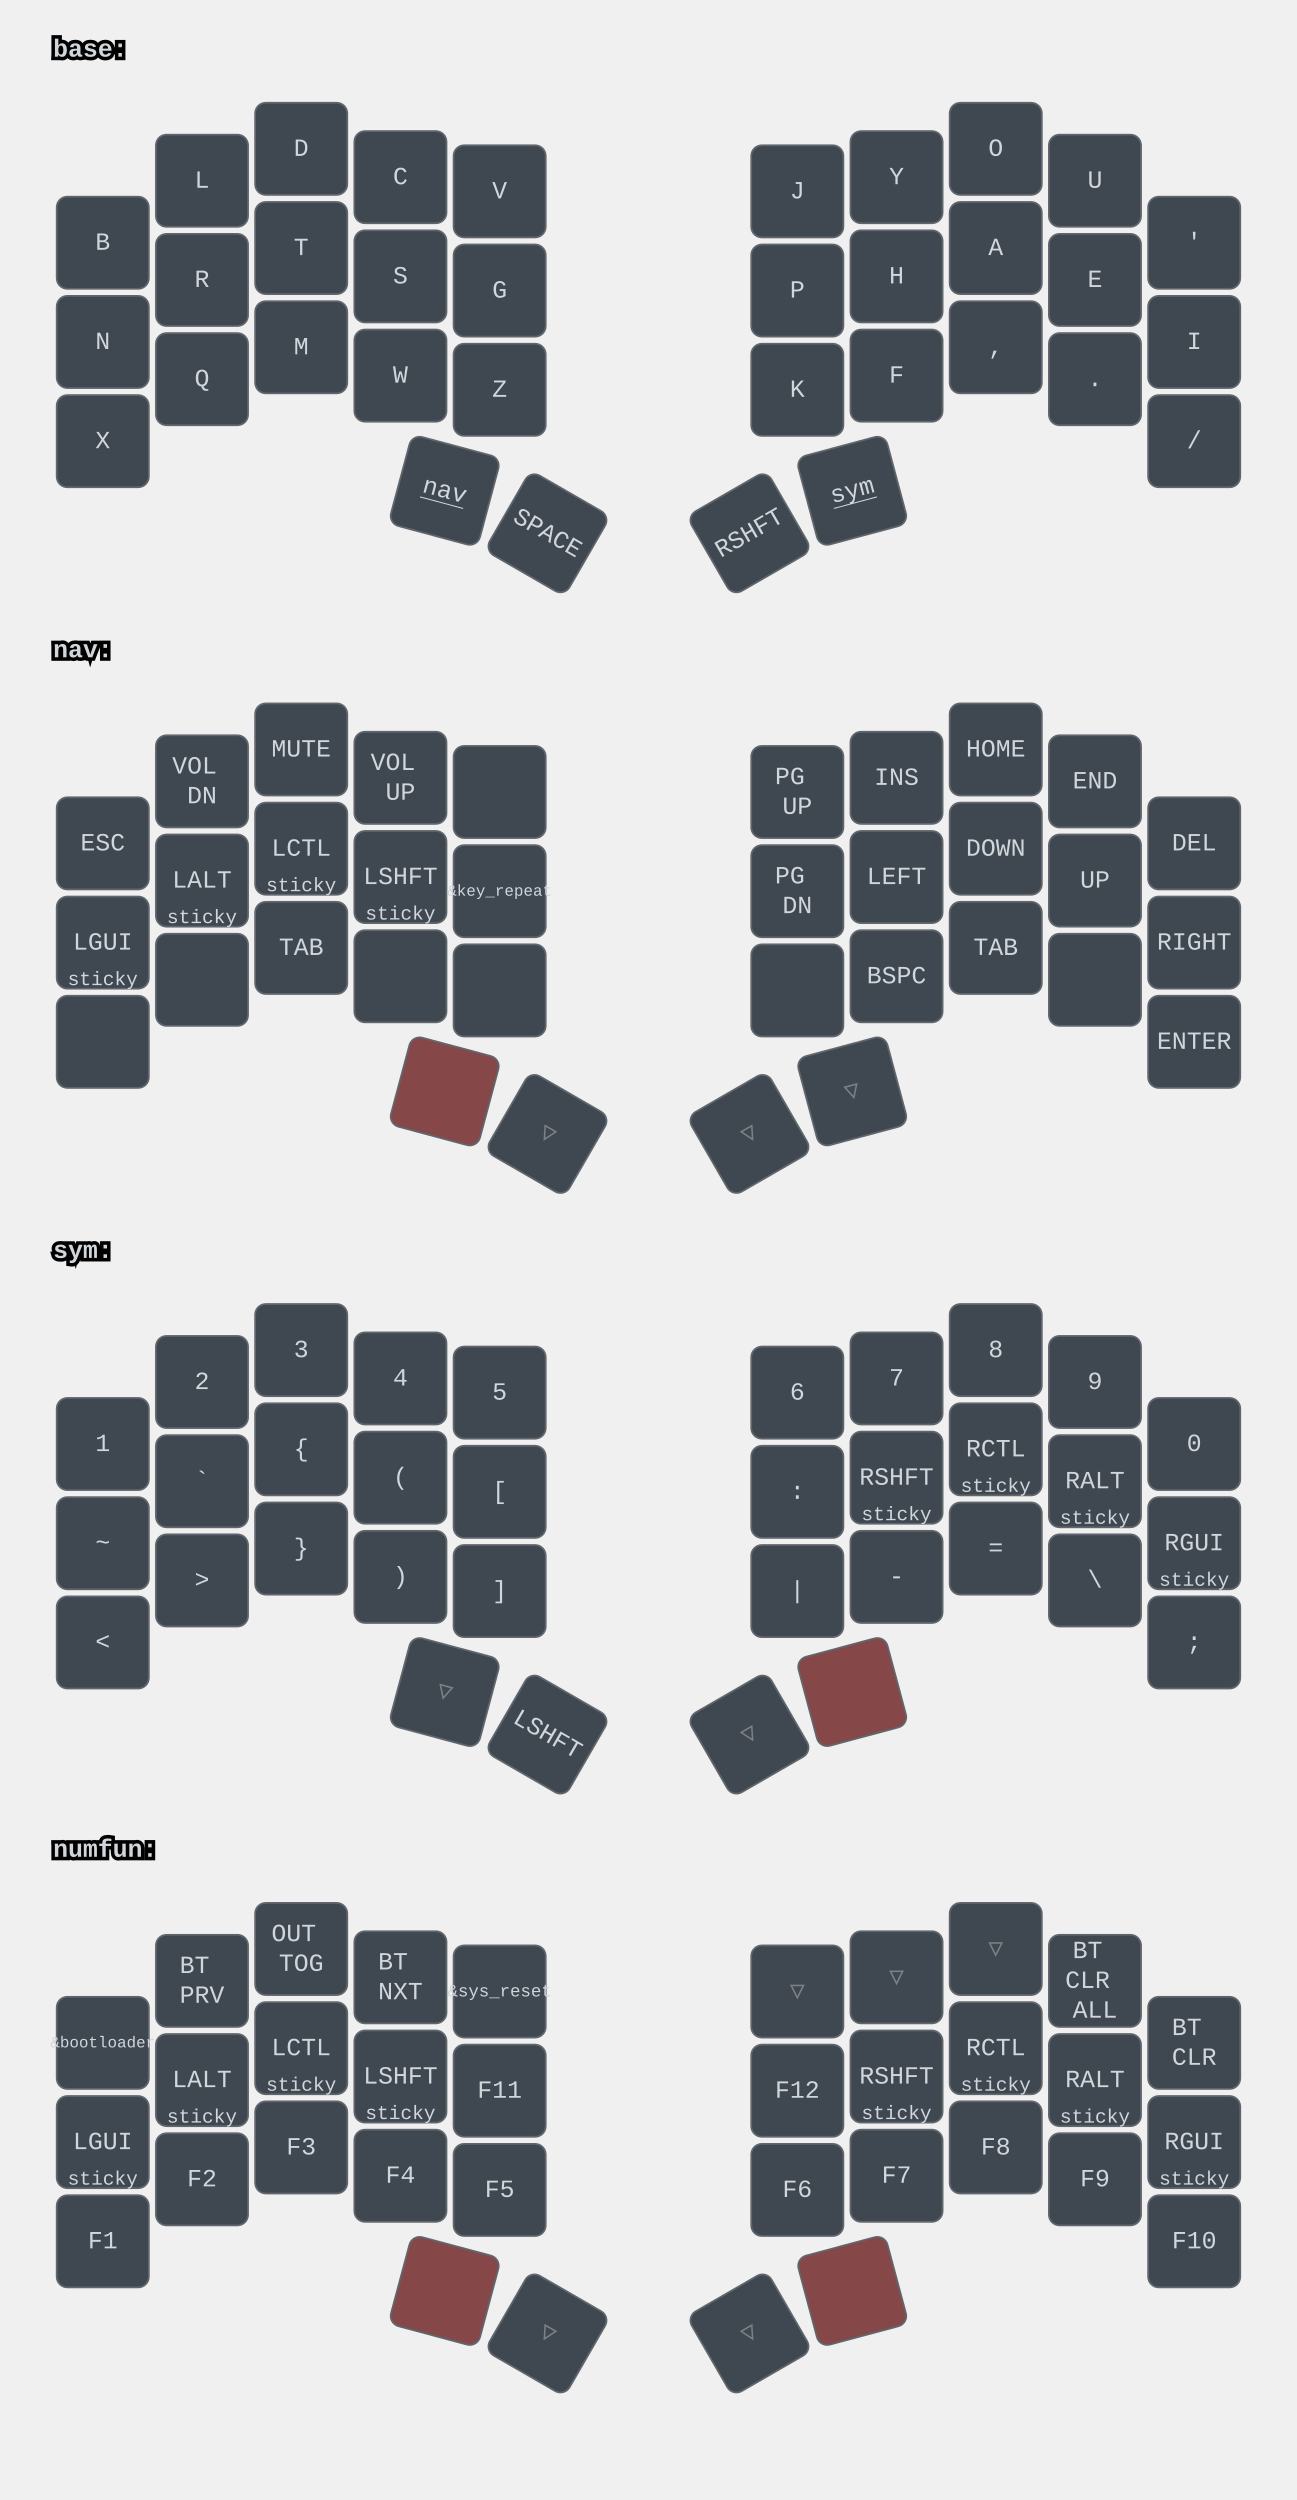
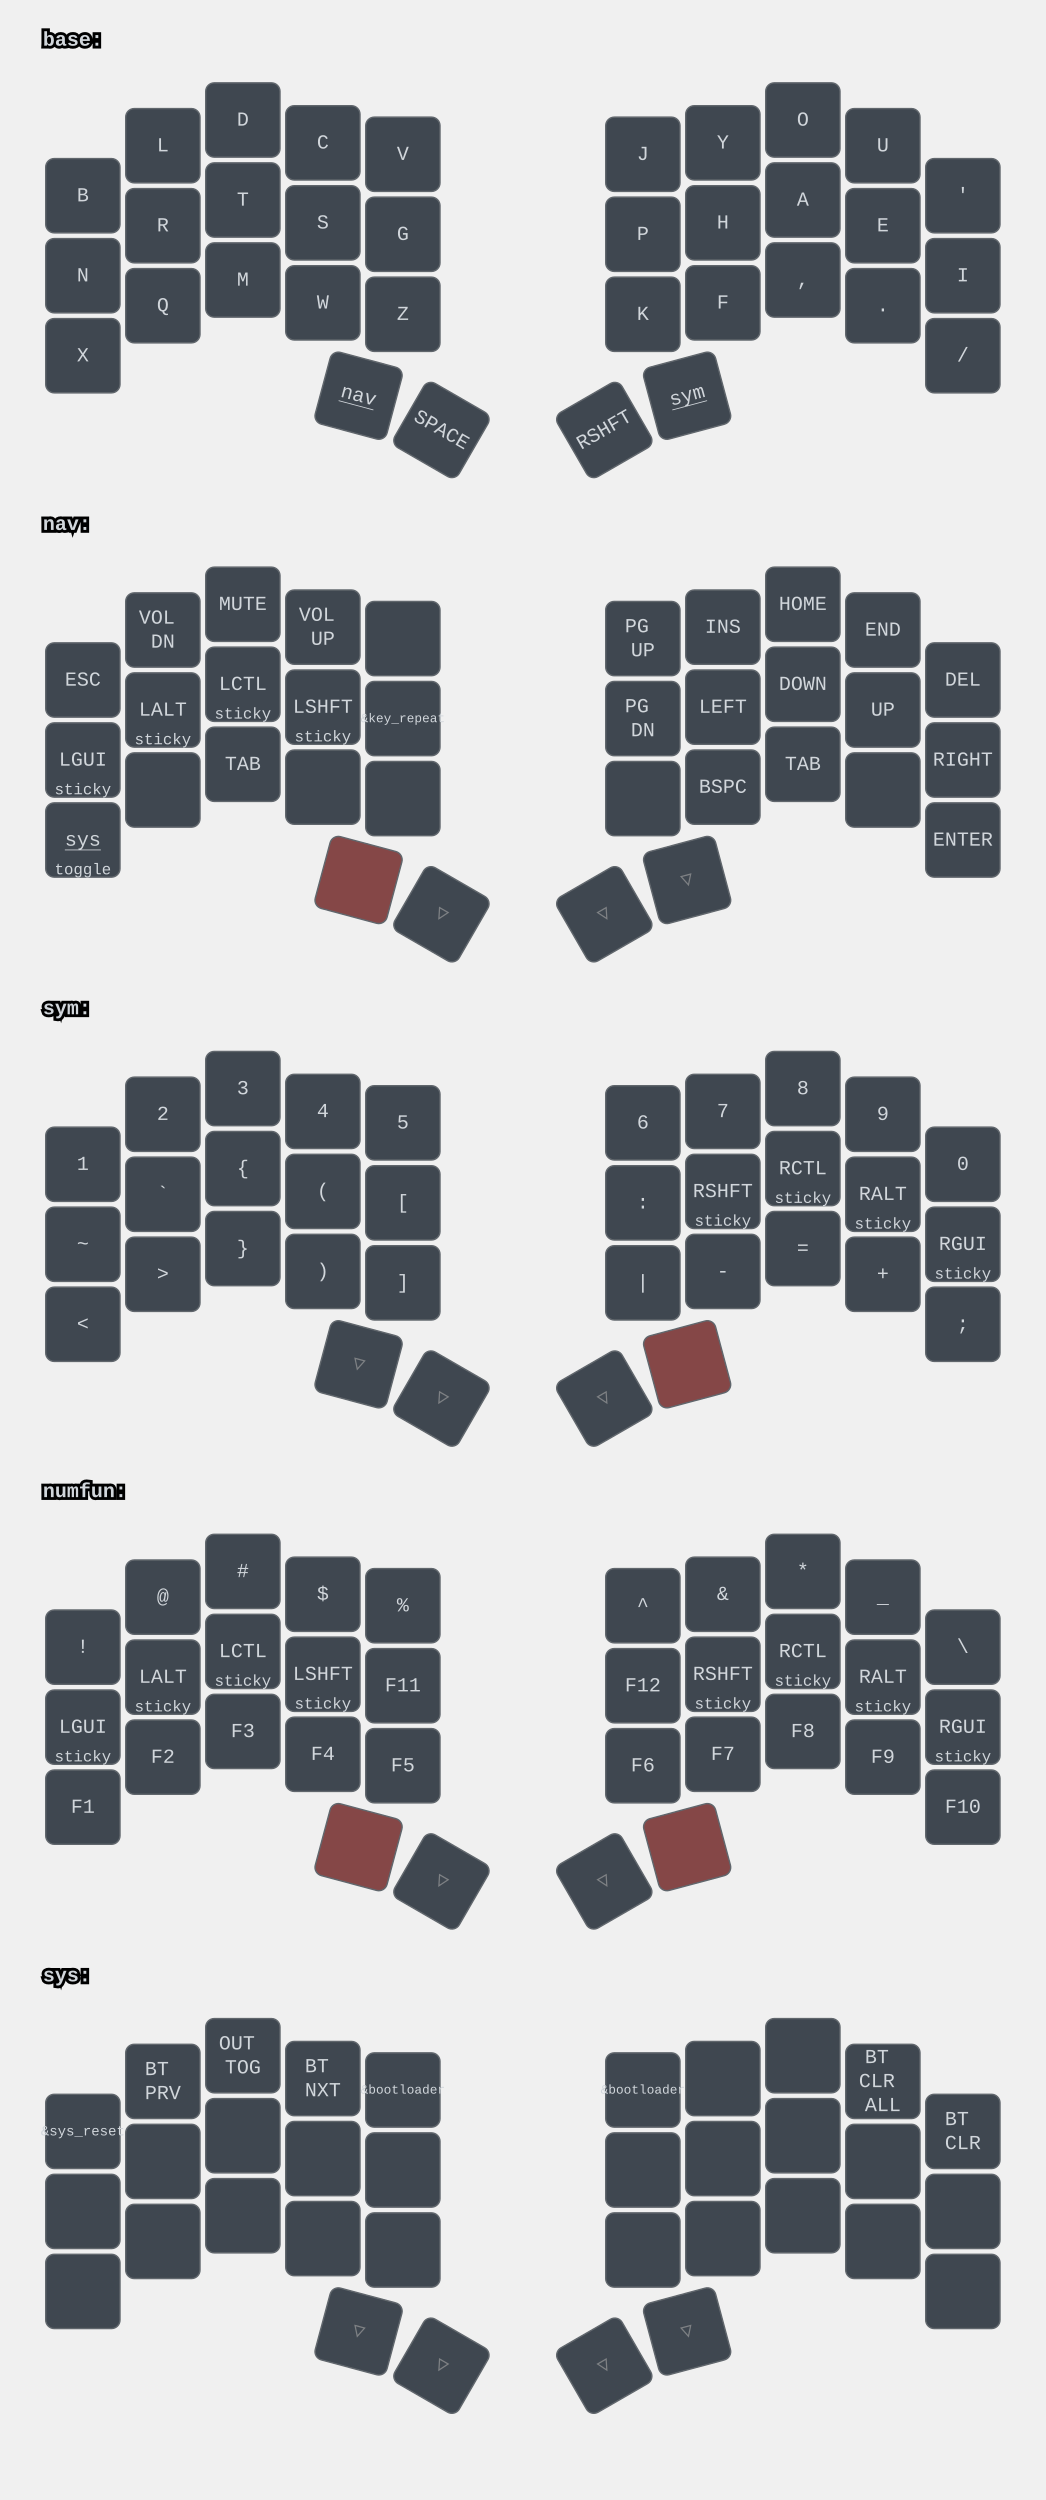
- <svg xmlns="http://www.w3.org/2000/svg" width="732" height="1411" viewBox="0 0 732 1411" class="keymap">
+ <svg xmlns="http://www.w3.org/2000/svg" width="732" height="1750" viewBox="0 0 732 1750" class="keymap">
  <style>/* inherit to force styles through use tags */
svg path {
    fill: inherit;
}

/* font and background color specifications */
svg.keymap {
    font-family: SFMono-Regular,Consolas,Liberation Mono,Menlo,monospace;
    font-size: 14px;
    font-kerning: normal;
    text-rendering: optimizeLegibility;
    fill: #24292e;
}

/* default key styling */
rect.key {
    fill: #f6f8fa;
}

rect.key, rect.combo {
    stroke: #c9cccf;
    stroke-width: 1;
}

/* default key side styling, only used is draw_key_sides is set */
rect.side {
    filter: brightness(90%);
}

/* color accent for combo boxes */
rect.combo, rect.combo-separate {
    fill: #cdf;
}

/* color accent for held keys */
rect.held, rect.combo.held {
    fill: #fdd;
}

/* color accent for ghost (optional) keys */
rect.ghost, rect.combo.ghost {
    stroke-dasharray: 4, 4;
    stroke-width: 2;
}

text {
    text-anchor: middle;
    dominant-baseline: middle;
}

/* styling for layer labels */
text.label {
    font-weight: bold;
    text-anchor: start;
    stroke: white;
    stroke-width: 4;
    paint-order: stroke;
}

/* styling for optional footer */
text.footer {
    text-anchor: end;
    dominant-baseline: auto;
    stroke: white;
    stroke-width: 4;
    paint-order: stroke;
}

/* styling for combo tap, and key non-tap label text */
text.combo, text.hold, text.shifted, text.left, text.right, text.tl, text.tr, text.bl, text.br {
    font-size: 11px;
}

text.hold, text.bl, text.br {
    text-anchor: middle;
    dominant-baseline: auto;
}

text.shifted, text.tl, text.tr {
    text-anchor: middle;
    dominant-baseline: hanging;
}

text.left, text.tl, text.bl {
    text-anchor: start;
}

text.right, text.tr, text.br {
    text-anchor: end;
}

text.layer-activator {
    text-decoration: underline;
}

/* styling for hold/shifted label text in combo box */
text.combo.hold, text.combo.shifted, text.combo.left, text.combo.right {
    font-size: 8px;
}

/* lighter symbol for transparent keys */
text.trans {
    fill: #7b7e81;
}

/* styling for combo dendrons */
path.combo {
    stroke-width: 1;
    stroke: gray;
    fill: none;
}

/* Start Tabler Icons Cleanup */
/* cannot use height/width with glyphs */
.icon-tabler &gt; path {
    fill: inherit;
    stroke: inherit;
    stroke-width: 2;
}
/* hide tabler's default box */
.icon-tabler &gt; path[stroke="none"][fill="none"] {
    visibility: hidden;
}
/* End Tabler Icons Cleanup */

svg.keymap { fill: #d1d6db; }
rect.key { fill: #3f4750; }
rect.key, rect.combo { stroke: #60666c; }
rect.combo, rect.combo-separate { fill: #1f3d7a; }
rect.held, rect.combo.held { fill: #854747; }
text.label, text.footer { stroke: black; }
text.trans { fill: #7e8184; }
path.combo { stroke: #7f7f7f; }
</style>
  <g transform="translate(30, 0)" class="layer-base">
    <text x="0" y="28" class="label" id="base">base:</text>
    <g transform="translate(0, 56)">
      <g transform="translate(28, 81)" class="key keypos-0">
        <rect rx="6" ry="6" x="-26" y="-26" width="52" height="52" class="key" />
        <text x="0" y="0" class="key tap">B</text>
      </g>
      <g transform="translate(84, 46)" class="key keypos-1">
        <rect rx="6" ry="6" x="-26" y="-26" width="52" height="52" class="key" />
        <text x="0" y="0" class="key tap">L</text>
      </g>
      <g transform="translate(140, 28)" class="key keypos-2">
        <rect rx="6" ry="6" x="-26" y="-26" width="52" height="52" class="key" />
        <text x="0" y="0" class="key tap">D</text>
      </g>
      <g transform="translate(196, 44)" class="key keypos-3">
        <rect rx="6" ry="6" x="-26" y="-26" width="52" height="52" class="key" />
        <text x="0" y="0" class="key tap">C</text>
      </g>
      <g transform="translate(252, 52)" class="key keypos-4">
        <rect rx="6" ry="6" x="-26" y="-26" width="52" height="52" class="key" />
        <text x="0" y="0" class="key tap">V</text>
      </g>
      <g transform="translate(420, 52)" class="key keypos-5">
        <rect rx="6" ry="6" x="-26" y="-26" width="52" height="52" class="key" />
        <text x="0" y="0" class="key tap">J</text>
      </g>
      <g transform="translate(476, 44)" class="key keypos-6">
        <rect rx="6" ry="6" x="-26" y="-26" width="52" height="52" class="key" />
        <text x="0" y="0" class="key tap">Y</text>
      </g>
      <g transform="translate(532, 28)" class="key keypos-7">
        <rect rx="6" ry="6" x="-26" y="-26" width="52" height="52" class="key" />
        <text x="0" y="0" class="key tap">O</text>
      </g>
      <g transform="translate(588, 46)" class="key keypos-8">
        <rect rx="6" ry="6" x="-26" y="-26" width="52" height="52" class="key" />
        <text x="0" y="0" class="key tap">U</text>
      </g>
      <g transform="translate(644, 81)" class="key keypos-9">
        <rect rx="6" ry="6" x="-26" y="-26" width="52" height="52" class="key" />
        <text x="0" y="0" class="key tap">'</text>
      </g>
      <g transform="translate(28, 137)" class="key keypos-10">
        <rect rx="6" ry="6" x="-26" y="-26" width="52" height="52" class="key" />
        <text x="0" y="0" class="key tap">N</text>
      </g>
      <g transform="translate(84, 102)" class="key keypos-11">
        <rect rx="6" ry="6" x="-26" y="-26" width="52" height="52" class="key" />
        <text x="0" y="0" class="key tap">R</text>
      </g>
      <g transform="translate(140, 84)" class="key keypos-12">
        <rect rx="6" ry="6" x="-26" y="-26" width="52" height="52" class="key" />
        <text x="0" y="0" class="key tap">T</text>
      </g>
      <g transform="translate(196, 100)" class="key keypos-13">
        <rect rx="6" ry="6" x="-26" y="-26" width="52" height="52" class="key" />
        <text x="0" y="0" class="key tap">S</text>
      </g>
      <g transform="translate(252, 108)" class="key keypos-14">
        <rect rx="6" ry="6" x="-26" y="-26" width="52" height="52" class="key" />
        <text x="0" y="0" class="key tap">G</text>
      </g>
      <g transform="translate(420, 108)" class="key keypos-15">
        <rect rx="6" ry="6" x="-26" y="-26" width="52" height="52" class="key" />
        <text x="0" y="0" class="key tap">P</text>
      </g>
      <g transform="translate(476, 100)" class="key keypos-16">
        <rect rx="6" ry="6" x="-26" y="-26" width="52" height="52" class="key" />
        <text x="0" y="0" class="key tap">H</text>
      </g>
      <g transform="translate(532, 84)" class="key keypos-17">
        <rect rx="6" ry="6" x="-26" y="-26" width="52" height="52" class="key" />
        <text x="0" y="0" class="key tap">A</text>
      </g>
      <g transform="translate(588, 102)" class="key keypos-18">
        <rect rx="6" ry="6" x="-26" y="-26" width="52" height="52" class="key" />
        <text x="0" y="0" class="key tap">E</text>
      </g>
      <g transform="translate(644, 137)" class="key keypos-19">
        <rect rx="6" ry="6" x="-26" y="-26" width="52" height="52" class="key" />
        <text x="0" y="0" class="key tap">I</text>
      </g>
      <g transform="translate(28, 193)" class="key keypos-20">
        <rect rx="6" ry="6" x="-26" y="-26" width="52" height="52" class="key" />
        <text x="0" y="0" class="key tap">X</text>
      </g>
      <g transform="translate(84, 158)" class="key keypos-21">
        <rect rx="6" ry="6" x="-26" y="-26" width="52" height="52" class="key" />
        <text x="0" y="0" class="key tap">Q</text>
      </g>
      <g transform="translate(140, 140)" class="key keypos-22">
        <rect rx="6" ry="6" x="-26" y="-26" width="52" height="52" class="key" />
        <text x="0" y="0" class="key tap">M</text>
      </g>
      <g transform="translate(196, 156)" class="key keypos-23">
        <rect rx="6" ry="6" x="-26" y="-26" width="52" height="52" class="key" />
        <text x="0" y="0" class="key tap">W</text>
      </g>
      <g transform="translate(252, 164)" class="key keypos-24">
        <rect rx="6" ry="6" x="-26" y="-26" width="52" height="52" class="key" />
        <text x="0" y="0" class="key tap">Z</text>
      </g>
      <g transform="translate(420, 164)" class="key keypos-25">
        <rect rx="6" ry="6" x="-26" y="-26" width="52" height="52" class="key" />
        <text x="0" y="0" class="key tap">K</text>
      </g>
      <g transform="translate(476, 156)" class="key keypos-26">
        <rect rx="6" ry="6" x="-26" y="-26" width="52" height="52" class="key" />
        <text x="0" y="0" class="key tap">F</text>
      </g>
      <g transform="translate(532, 140)" class="key keypos-27">
        <rect rx="6" ry="6" x="-26" y="-26" width="52" height="52" class="key" />
        <text x="0" y="0" class="key tap">,</text>
      </g>
      <g transform="translate(588, 158)" class="key keypos-28">
        <rect rx="6" ry="6" x="-26" y="-26" width="52" height="52" class="key" />
        <text x="0" y="0" class="key tap">.</text>
      </g>
      <g transform="translate(644, 193)" class="key keypos-29">
        <rect rx="6" ry="6" x="-26" y="-26" width="52" height="52" class="key" />
        <text x="0" y="0" class="key tap">/</text>
      </g>
      <g transform="translate(221, 221) rotate(15.0)" class="key keypos-30">
        <rect rx="6" ry="6" x="-26" y="-26" width="52" height="52" class="key" />
        <a href="#nav">
          <text x="0" y="0" class="key tap layer-activator">nav</text>
        </a>
      </g>
      <g transform="translate(279, 245) rotate(30.0)" class="key keypos-31">
        <rect rx="6" ry="6" x="-26" y="-26" width="52" height="52" class="key" />
        <text x="0" y="0" class="key tap">SPACE</text>
      </g>
      <g transform="translate(393, 245) rotate(-30.0)" class="key keypos-32">
        <rect rx="6" ry="6" x="-26" y="-26" width="52" height="52" class="key" />
        <text x="0" y="0" class="key tap">RSHFT</text>
      </g>
      <g transform="translate(451, 221) rotate(-15.0)" class="key keypos-33">
        <rect rx="6" ry="6" x="-26" y="-26" width="52" height="52" class="key" />
        <a href="#sym">
          <text x="0" y="0" class="key tap layer-activator">sym</text>
        </a>
      </g>
    </g>
  </g>
  <g transform="translate(30, 339)" class="layer-nav">
    <text x="0" y="28" class="label" id="nav">nav:</text>
    <g transform="translate(0, 56)">
      <g transform="translate(28, 81)" class="key keypos-0">
        <rect rx="6" ry="6" x="-26" y="-26" width="52" height="52" class="key" />
        <text x="0" y="0" class="key tap">ESC</text>
      </g>
      <g transform="translate(84, 46)" class="key keypos-1">
        <rect rx="6" ry="6" x="-26" y="-26" width="52" height="52" class="key" />
        <text x="0" y="0" class="key tap">
          <tspan x="0" dy="-0.6em">VOL</tspan>
          <tspan x="0" dy="1.2em">DN</tspan>
        </text>
      </g>
      <g transform="translate(140, 28)" class="key keypos-2">
        <rect rx="6" ry="6" x="-26" y="-26" width="52" height="52" class="key" />
        <text x="0" y="0" class="key tap">MUTE</text>
      </g>
      <g transform="translate(196, 44)" class="key keypos-3">
        <rect rx="6" ry="6" x="-26" y="-26" width="52" height="52" class="key" />
        <text x="0" y="0" class="key tap">
          <tspan x="0" dy="-0.6em">VOL</tspan>
          <tspan x="0" dy="1.2em">UP</tspan>
        </text>
      </g>
      <g transform="translate(252, 52)" class="key keypos-4">
        <rect rx="6" ry="6" x="-26" y="-26" width="52" height="52" class="key" />
      </g>
      <g transform="translate(420, 52)" class="key keypos-5">
        <rect rx="6" ry="6" x="-26" y="-26" width="52" height="52" class="key" />
        <text x="0" y="0" class="key tap">
          <tspan x="0" dy="-0.6em">PG</tspan>
          <tspan x="0" dy="1.2em">UP</tspan>
        </text>
      </g>
      <g transform="translate(476, 44)" class="key keypos-6">
        <rect rx="6" ry="6" x="-26" y="-26" width="52" height="52" class="key" />
        <text x="0" y="0" class="key tap">INS</text>
      </g>
      <g transform="translate(532, 28)" class="key keypos-7">
        <rect rx="6" ry="6" x="-26" y="-26" width="52" height="52" class="key" />
        <text x="0" y="0" class="key tap">HOME</text>
      </g>
      <g transform="translate(588, 46)" class="key keypos-8">
        <rect rx="6" ry="6" x="-26" y="-26" width="52" height="52" class="key" />
        <text x="0" y="0" class="key tap">END</text>
      </g>
      <g transform="translate(644, 81)" class="key keypos-9">
        <rect rx="6" ry="6" x="-26" y="-26" width="52" height="52" class="key" />
        <text x="0" y="0" class="key tap">DEL</text>
      </g>
      <g transform="translate(28, 137)" class="key keypos-10">
        <rect rx="6" ry="6" x="-26" y="-26" width="52" height="52" class="key" />
        <text x="0" y="0" class="key tap">LGUI</text>
        <text x="0" y="24" class="key hold">sticky</text>
      </g>
      <g transform="translate(84, 102)" class="key keypos-11">
        <rect rx="6" ry="6" x="-26" y="-26" width="52" height="52" class="key" />
        <text x="0" y="0" class="key tap">LALT</text>
        <text x="0" y="24" class="key hold">sticky</text>
      </g>
      <g transform="translate(140, 84)" class="key keypos-12">
        <rect rx="6" ry="6" x="-26" y="-26" width="52" height="52" class="key" />
        <text x="0" y="0" class="key tap">LCTL</text>
        <text x="0" y="24" class="key hold">sticky</text>
      </g>
      <g transform="translate(196, 100)" class="key keypos-13">
        <rect rx="6" ry="6" x="-26" y="-26" width="52" height="52" class="key" />
        <text x="0" y="0" class="key tap">LSHFT</text>
        <text x="0" y="24" class="key hold">sticky</text>
      </g>
      <g transform="translate(252, 108)" class="key keypos-14">
        <rect rx="6" ry="6" x="-26" y="-26" width="52" height="52" class="key" />
        <text x="0" y="0" class="key tap">
          <tspan style="font-size: 64%">&amp;key_repeat</tspan>
        </text>
      </g>
      <g transform="translate(420, 108)" class="key keypos-15">
        <rect rx="6" ry="6" x="-26" y="-26" width="52" height="52" class="key" />
        <text x="0" y="0" class="key tap">
          <tspan x="0" dy="-0.6em">PG</tspan>
          <tspan x="0" dy="1.2em">DN</tspan>
        </text>
      </g>
      <g transform="translate(476, 100)" class="key keypos-16">
        <rect rx="6" ry="6" x="-26" y="-26" width="52" height="52" class="key" />
        <text x="0" y="0" class="key tap">LEFT</text>
      </g>
      <g transform="translate(532, 84)" class="key keypos-17">
        <rect rx="6" ry="6" x="-26" y="-26" width="52" height="52" class="key" />
        <text x="0" y="0" class="key tap">DOWN</text>
      </g>
      <g transform="translate(588, 102)" class="key keypos-18">
        <rect rx="6" ry="6" x="-26" y="-26" width="52" height="52" class="key" />
        <text x="0" y="0" class="key tap">UP</text>
      </g>
      <g transform="translate(644, 137)" class="key keypos-19">
        <rect rx="6" ry="6" x="-26" y="-26" width="52" height="52" class="key" />
        <text x="0" y="0" class="key tap">RIGHT</text>
      </g>
      <g transform="translate(28, 193)" class="key keypos-20">
        <rect rx="6" ry="6" x="-26" y="-26" width="52" height="52" class="key" />
+         <a href="#sys">
+           <text x="0" y="0" class="key tap layer-activator">sys</text>
+         </a>
+         <text x="0" y="24" class="key hold">toggle</text>
      </g>
      <g transform="translate(84, 158)" class="key keypos-21">
        <rect rx="6" ry="6" x="-26" y="-26" width="52" height="52" class="key" />
      </g>
      <g transform="translate(140, 140)" class="key keypos-22">
        <rect rx="6" ry="6" x="-26" y="-26" width="52" height="52" class="key" />
        <text x="0" y="0" class="key tap">TAB</text>
      </g>
      <g transform="translate(196, 156)" class="key keypos-23">
        <rect rx="6" ry="6" x="-26" y="-26" width="52" height="52" class="key" />
      </g>
      <g transform="translate(252, 164)" class="key keypos-24">
        <rect rx="6" ry="6" x="-26" y="-26" width="52" height="52" class="key" />
      </g>
      <g transform="translate(420, 164)" class="key keypos-25">
        <rect rx="6" ry="6" x="-26" y="-26" width="52" height="52" class="key" />
      </g>
      <g transform="translate(476, 156)" class="key keypos-26">
        <rect rx="6" ry="6" x="-26" y="-26" width="52" height="52" class="key" />
        <text x="0" y="0" class="key tap">BSPC</text>
      </g>
      <g transform="translate(532, 140)" class="key keypos-27">
        <rect rx="6" ry="6" x="-26" y="-26" width="52" height="52" class="key" />
        <text x="0" y="0" class="key tap">TAB</text>
      </g>
      <g transform="translate(588, 158)" class="key keypos-28">
        <rect rx="6" ry="6" x="-26" y="-26" width="52" height="52" class="key" />
      </g>
      <g transform="translate(644, 193)" class="key keypos-29">
        <rect rx="6" ry="6" x="-26" y="-26" width="52" height="52" class="key" />
        <text x="0" y="0" class="key tap">ENTER</text>
      </g>
      <g transform="translate(221, 221) rotate(15.0)" class="key held keypos-30">
        <rect rx="6" ry="6" x="-26" y="-26" width="52" height="52" class="key held" />
      </g>
      <g transform="translate(279, 245) rotate(30.0)" class="key trans keypos-31">
        <rect rx="6" ry="6" x="-26" y="-26" width="52" height="52" class="key trans" />
        <text x="0" y="0" class="key trans tap">▽</text>
      </g>
      <g transform="translate(393, 245) rotate(-30.0)" class="key trans keypos-32">
        <rect rx="6" ry="6" x="-26" y="-26" width="52" height="52" class="key trans" />
        <text x="0" y="0" class="key trans tap">▽</text>
      </g>
      <g transform="translate(451, 221) rotate(-15.0)" class="key trans keypos-33">
        <rect rx="6" ry="6" x="-26" y="-26" width="52" height="52" class="key trans" />
        <text x="0" y="0" class="key trans tap">▽</text>
      </g>
    </g>
  </g>
  <g transform="translate(30, 678)" class="layer-sym">
    <text x="0" y="28" class="label" id="sym">sym:</text>
    <g transform="translate(0, 56)">
      <g transform="translate(28, 81)" class="key keypos-0">
        <rect rx="6" ry="6" x="-26" y="-26" width="52" height="52" class="key" />
        <text x="0" y="0" class="key tap">1</text>
      </g>
      <g transform="translate(84, 46)" class="key keypos-1">
        <rect rx="6" ry="6" x="-26" y="-26" width="52" height="52" class="key" />
        <text x="0" y="0" class="key tap">2</text>
      </g>
      <g transform="translate(140, 28)" class="key keypos-2">
        <rect rx="6" ry="6" x="-26" y="-26" width="52" height="52" class="key" />
        <text x="0" y="0" class="key tap">3</text>
      </g>
      <g transform="translate(196, 44)" class="key keypos-3">
        <rect rx="6" ry="6" x="-26" y="-26" width="52" height="52" class="key" />
        <text x="0" y="0" class="key tap">4</text>
      </g>
      <g transform="translate(252, 52)" class="key keypos-4">
        <rect rx="6" ry="6" x="-26" y="-26" width="52" height="52" class="key" />
        <text x="0" y="0" class="key tap">5</text>
      </g>
      <g transform="translate(420, 52)" class="key keypos-5">
        <rect rx="6" ry="6" x="-26" y="-26" width="52" height="52" class="key" />
        <text x="0" y="0" class="key tap">6</text>
      </g>
      <g transform="translate(476, 44)" class="key keypos-6">
        <rect rx="6" ry="6" x="-26" y="-26" width="52" height="52" class="key" />
        <text x="0" y="0" class="key tap">7</text>
      </g>
      <g transform="translate(532, 28)" class="key keypos-7">
        <rect rx="6" ry="6" x="-26" y="-26" width="52" height="52" class="key" />
        <text x="0" y="0" class="key tap">8</text>
      </g>
      <g transform="translate(588, 46)" class="key keypos-8">
        <rect rx="6" ry="6" x="-26" y="-26" width="52" height="52" class="key" />
        <text x="0" y="0" class="key tap">9</text>
      </g>
      <g transform="translate(644, 81)" class="key keypos-9">
        <rect rx="6" ry="6" x="-26" y="-26" width="52" height="52" class="key" />
        <text x="0" y="0" class="key tap">0</text>
      </g>
      <g transform="translate(28, 137)" class="key keypos-10">
        <rect rx="6" ry="6" x="-26" y="-26" width="52" height="52" class="key" />
        <text x="0" y="0" class="key tap">~</text>
      </g>
      <g transform="translate(84, 102)" class="key keypos-11">
        <rect rx="6" ry="6" x="-26" y="-26" width="52" height="52" class="key" />
        <text x="0" y="0" class="key tap">`</text>
      </g>
      <g transform="translate(140, 84)" class="key keypos-12">
        <rect rx="6" ry="6" x="-26" y="-26" width="52" height="52" class="key" />
        <text x="0" y="0" class="key tap">{</text>
      </g>
      <g transform="translate(196, 100)" class="key keypos-13">
        <rect rx="6" ry="6" x="-26" y="-26" width="52" height="52" class="key" />
        <text x="0" y="0" class="key tap">(</text>
      </g>
      <g transform="translate(252, 108)" class="key keypos-14">
        <rect rx="6" ry="6" x="-26" y="-26" width="52" height="52" class="key" />
        <text x="0" y="0" class="key tap">[</text>
      </g>
      <g transform="translate(420, 108)" class="key keypos-15">
        <rect rx="6" ry="6" x="-26" y="-26" width="52" height="52" class="key" />
        <text x="0" y="0" class="key tap">:</text>
      </g>
      <g transform="translate(476, 100)" class="key keypos-16">
        <rect rx="6" ry="6" x="-26" y="-26" width="52" height="52" class="key" />
        <text x="0" y="0" class="key tap">RSHFT</text>
        <text x="0" y="24" class="key hold">sticky</text>
      </g>
      <g transform="translate(532, 84)" class="key keypos-17">
        <rect rx="6" ry="6" x="-26" y="-26" width="52" height="52" class="key" />
        <text x="0" y="0" class="key tap">RCTL</text>
        <text x="0" y="24" class="key hold">sticky</text>
      </g>
      <g transform="translate(588, 102)" class="key keypos-18">
        <rect rx="6" ry="6" x="-26" y="-26" width="52" height="52" class="key" />
        <text x="0" y="0" class="key tap">RALT</text>
        <text x="0" y="24" class="key hold">sticky</text>
      </g>
      <g transform="translate(644, 137)" class="key keypos-19">
        <rect rx="6" ry="6" x="-26" y="-26" width="52" height="52" class="key" />
        <text x="0" y="0" class="key tap">RGUI</text>
        <text x="0" y="24" class="key hold">sticky</text>
      </g>
      <g transform="translate(28, 193)" class="key keypos-20">
        <rect rx="6" ry="6" x="-26" y="-26" width="52" height="52" class="key" />
        <text x="0" y="0" class="key tap">&lt;</text>
      </g>
      <g transform="translate(84, 158)" class="key keypos-21">
        <rect rx="6" ry="6" x="-26" y="-26" width="52" height="52" class="key" />
        <text x="0" y="0" class="key tap">&gt;</text>
      </g>
      <g transform="translate(140, 140)" class="key keypos-22">
        <rect rx="6" ry="6" x="-26" y="-26" width="52" height="52" class="key" />
        <text x="0" y="0" class="key tap">}</text>
      </g>
      <g transform="translate(196, 156)" class="key keypos-23">
        <rect rx="6" ry="6" x="-26" y="-26" width="52" height="52" class="key" />
        <text x="0" y="0" class="key tap">)</text>
      </g>
      <g transform="translate(252, 164)" class="key keypos-24">
        <rect rx="6" ry="6" x="-26" y="-26" width="52" height="52" class="key" />
        <text x="0" y="0" class="key tap">]</text>
      </g>
      <g transform="translate(420, 164)" class="key keypos-25">
        <rect rx="6" ry="6" x="-26" y="-26" width="52" height="52" class="key" />
        <text x="0" y="0" class="key tap">|</text>
      </g>
      <g transform="translate(476, 156)" class="key keypos-26">
        <rect rx="6" ry="6" x="-26" y="-26" width="52" height="52" class="key" />
        <text x="0" y="0" class="key tap">-</text>
      </g>
      <g transform="translate(532, 140)" class="key keypos-27">
        <rect rx="6" ry="6" x="-26" y="-26" width="52" height="52" class="key" />
        <text x="0" y="0" class="key tap">=</text>
      </g>
      <g transform="translate(588, 158)" class="key keypos-28">
        <rect rx="6" ry="6" x="-26" y="-26" width="52" height="52" class="key" />
-         <text x="0" y="0" class="key tap">\</text>
+         <text x="0" y="0" class="key tap">+</text>
      </g>
      <g transform="translate(644, 193)" class="key keypos-29">
        <rect rx="6" ry="6" x="-26" y="-26" width="52" height="52" class="key" />
        <text x="0" y="0" class="key tap">;</text>
      </g>
      <g transform="translate(221, 221) rotate(15.0)" class="key trans keypos-30">
        <rect rx="6" ry="6" x="-26" y="-26" width="52" height="52" class="key trans" />
        <text x="0" y="0" class="key trans tap">▽</text>
      </g>
-       <g transform="translate(279, 245) rotate(30.0)" class="key keypos-31">
-         <rect rx="6" ry="6" x="-26" y="-26" width="52" height="52" class="key" />
-         <text x="0" y="0" class="key tap">LSHFT</text>
+       <g transform="translate(279, 245) rotate(30.0)" class="key trans keypos-31">
+         <rect rx="6" ry="6" x="-26" y="-26" width="52" height="52" class="key trans" />
+         <text x="0" y="0" class="key trans tap">▽</text>
      </g>
      <g transform="translate(393, 245) rotate(-30.0)" class="key trans keypos-32">
        <rect rx="6" ry="6" x="-26" y="-26" width="52" height="52" class="key trans" />
        <text x="0" y="0" class="key trans tap">▽</text>
      </g>
      <g transform="translate(451, 221) rotate(-15.0)" class="key held keypos-33">
        <rect rx="6" ry="6" x="-26" y="-26" width="52" height="52" class="key held" />
      </g>
    </g>
  </g>
  <g transform="translate(30, 1016)" class="layer-numfun">
    <text x="0" y="28" class="label" id="numfun">numfun:</text>
    <g transform="translate(0, 56)">
      <g transform="translate(28, 81)" class="key keypos-0">
        <rect rx="6" ry="6" x="-26" y="-26" width="52" height="52" class="key" />
-         <text x="0" y="0" class="key tap">
-           <tspan style="font-size: 64%">&amp;bootloader</tspan>
+         <text x="0" y="0" class="key tap">!</text>
+       </g>
+       <g transform="translate(84, 46)" class="key keypos-1">
+         <rect rx="6" ry="6" x="-26" y="-26" width="52" height="52" class="key" />
+         <text x="0" y="0" class="key tap">@</text>
+       </g>
+       <g transform="translate(140, 28)" class="key keypos-2">
+         <rect rx="6" ry="6" x="-26" y="-26" width="52" height="52" class="key" />
+         <text x="0" y="0" class="key tap">#</text>
+       </g>
+       <g transform="translate(196, 44)" class="key keypos-3">
+         <rect rx="6" ry="6" x="-26" y="-26" width="52" height="52" class="key" />
+         <text x="0" y="0" class="key tap">$</text>
+       </g>
+       <g transform="translate(252, 52)" class="key keypos-4">
+         <rect rx="6" ry="6" x="-26" y="-26" width="52" height="52" class="key" />
+         <text x="0" y="0" class="key tap">%</text>
+       </g>
+       <g transform="translate(420, 52)" class="key keypos-5">
+         <rect rx="6" ry="6" x="-26" y="-26" width="52" height="52" class="key" />
+         <text x="0" y="0" class="key tap">^</text>
+       </g>
+       <g transform="translate(476, 44)" class="key keypos-6">
+         <rect rx="6" ry="6" x="-26" y="-26" width="52" height="52" class="key" />
+         <text x="0" y="0" class="key tap">&amp;</text>
+       </g>
+       <g transform="translate(532, 28)" class="key keypos-7">
+         <rect rx="6" ry="6" x="-26" y="-26" width="52" height="52" class="key" />
+         <text x="0" y="0" class="key tap">*</text>
+       </g>
+       <g transform="translate(588, 46)" class="key keypos-8">
+         <rect rx="6" ry="6" x="-26" y="-26" width="52" height="52" class="key" />
+         <text x="0" y="0" class="key tap">_</text>
+       </g>
+       <g transform="translate(644, 81)" class="key keypos-9">
+         <rect rx="6" ry="6" x="-26" y="-26" width="52" height="52" class="key" />
+         <text x="0" y="0" class="key tap">\</text>
+       </g>
+       <g transform="translate(28, 137)" class="key keypos-10">
+         <rect rx="6" ry="6" x="-26" y="-26" width="52" height="52" class="key" />
+         <text x="0" y="0" class="key tap">LGUI</text>
+         <text x="0" y="24" class="key hold">sticky</text>
+       </g>
+       <g transform="translate(84, 102)" class="key keypos-11">
+         <rect rx="6" ry="6" x="-26" y="-26" width="52" height="52" class="key" />
+         <text x="0" y="0" class="key tap">LALT</text>
+         <text x="0" y="24" class="key hold">sticky</text>
+       </g>
+       <g transform="translate(140, 84)" class="key keypos-12">
+         <rect rx="6" ry="6" x="-26" y="-26" width="52" height="52" class="key" />
+         <text x="0" y="0" class="key tap">LCTL</text>
+         <text x="0" y="24" class="key hold">sticky</text>
+       </g>
+       <g transform="translate(196, 100)" class="key keypos-13">
+         <rect rx="6" ry="6" x="-26" y="-26" width="52" height="52" class="key" />
+         <text x="0" y="0" class="key tap">LSHFT</text>
+         <text x="0" y="24" class="key hold">sticky</text>
+       </g>
+       <g transform="translate(252, 108)" class="key keypos-14">
+         <rect rx="6" ry="6" x="-26" y="-26" width="52" height="52" class="key" />
+         <text x="0" y="0" class="key tap">F11</text>
+       </g>
+       <g transform="translate(420, 108)" class="key keypos-15">
+         <rect rx="6" ry="6" x="-26" y="-26" width="52" height="52" class="key" />
+         <text x="0" y="0" class="key tap">F12</text>
+       </g>
+       <g transform="translate(476, 100)" class="key keypos-16">
+         <rect rx="6" ry="6" x="-26" y="-26" width="52" height="52" class="key" />
+         <text x="0" y="0" class="key tap">RSHFT</text>
+         <text x="0" y="24" class="key hold">sticky</text>
+       </g>
+       <g transform="translate(532, 84)" class="key keypos-17">
+         <rect rx="6" ry="6" x="-26" y="-26" width="52" height="52" class="key" />
+         <text x="0" y="0" class="key tap">RCTL</text>
+         <text x="0" y="24" class="key hold">sticky</text>
+       </g>
+       <g transform="translate(588, 102)" class="key keypos-18">
+         <rect rx="6" ry="6" x="-26" y="-26" width="52" height="52" class="key" />
+         <text x="0" y="0" class="key tap">RALT</text>
+         <text x="0" y="24" class="key hold">sticky</text>
+       </g>
+       <g transform="translate(644, 137)" class="key keypos-19">
+         <rect rx="6" ry="6" x="-26" y="-26" width="52" height="52" class="key" />
+         <text x="0" y="0" class="key tap">RGUI</text>
+         <text x="0" y="24" class="key hold">sticky</text>
+       </g>
+       <g transform="translate(28, 193)" class="key keypos-20">
+         <rect rx="6" ry="6" x="-26" y="-26" width="52" height="52" class="key" />
+         <text x="0" y="0" class="key tap">F1</text>
+       </g>
+       <g transform="translate(84, 158)" class="key keypos-21">
+         <rect rx="6" ry="6" x="-26" y="-26" width="52" height="52" class="key" />
+         <text x="0" y="0" class="key tap">F2</text>
+       </g>
+       <g transform="translate(140, 140)" class="key keypos-22">
+         <rect rx="6" ry="6" x="-26" y="-26" width="52" height="52" class="key" />
+         <text x="0" y="0" class="key tap">F3</text>
+       </g>
+       <g transform="translate(196, 156)" class="key keypos-23">
+         <rect rx="6" ry="6" x="-26" y="-26" width="52" height="52" class="key" />
+         <text x="0" y="0" class="key tap">F4</text>
+       </g>
+       <g transform="translate(252, 164)" class="key keypos-24">
+         <rect rx="6" ry="6" x="-26" y="-26" width="52" height="52" class="key" />
+         <text x="0" y="0" class="key tap">F5</text>
+       </g>
+       <g transform="translate(420, 164)" class="key keypos-25">
+         <rect rx="6" ry="6" x="-26" y="-26" width="52" height="52" class="key" />
+         <text x="0" y="0" class="key tap">F6</text>
+       </g>
+       <g transform="translate(476, 156)" class="key keypos-26">
+         <rect rx="6" ry="6" x="-26" y="-26" width="52" height="52" class="key" />
+         <text x="0" y="0" class="key tap">F7</text>
+       </g>
+       <g transform="translate(532, 140)" class="key keypos-27">
+         <rect rx="6" ry="6" x="-26" y="-26" width="52" height="52" class="key" />
+         <text x="0" y="0" class="key tap">F8</text>
+       </g>
+       <g transform="translate(588, 158)" class="key keypos-28">
+         <rect rx="6" ry="6" x="-26" y="-26" width="52" height="52" class="key" />
+         <text x="0" y="0" class="key tap">F9</text>
+       </g>
+       <g transform="translate(644, 193)" class="key keypos-29">
+         <rect rx="6" ry="6" x="-26" y="-26" width="52" height="52" class="key" />
+         <text x="0" y="0" class="key tap">F10</text>
+       </g>
+       <g transform="translate(221, 221) rotate(15.0)" class="key held keypos-30">
+         <rect rx="6" ry="6" x="-26" y="-26" width="52" height="52" class="key held" />
+       </g>
+       <g transform="translate(279, 245) rotate(30.0)" class="key trans keypos-31">
+         <rect rx="6" ry="6" x="-26" y="-26" width="52" height="52" class="key trans" />
+         <text x="0" y="0" class="key trans tap">▽</text>
+       </g>
+       <g transform="translate(393, 245) rotate(-30.0)" class="key trans keypos-32">
+         <rect rx="6" ry="6" x="-26" y="-26" width="52" height="52" class="key trans" />
+         <text x="0" y="0" class="key trans tap">▽</text>
+       </g>
+       <g transform="translate(451, 221) rotate(-15.0)" class="key held keypos-33">
+         <rect rx="6" ry="6" x="-26" y="-26" width="52" height="52" class="key held" />
+       </g>
+     </g>
+   </g>
+   <g transform="translate(30, 1355)" class="layer-sys">
+     <text x="0" y="28" class="label" id="sys">sys:</text>
+     <g transform="translate(0, 56)">
+       <g transform="translate(28, 81)" class="key keypos-0">
+         <rect rx="6" ry="6" x="-26" y="-26" width="52" height="52" class="key" />
+         <text x="0" y="0" class="key tap">
+           <tspan style="font-size: 70%">&amp;sys_reset</tspan>
        </text>
      </g>
      <g transform="translate(84, 46)" class="key keypos-1">
        <rect rx="6" ry="6" x="-26" y="-26" width="52" height="52" class="key" />
        <text x="0" y="0" class="key tap">
          <tspan x="0" dy="-0.6em">BT</tspan>
          <tspan x="0" dy="1.2em">PRV</tspan>
        </text>
      </g>
      <g transform="translate(140, 28)" class="key keypos-2">
        <rect rx="6" ry="6" x="-26" y="-26" width="52" height="52" class="key" />
        <text x="0" y="0" class="key tap">
          <tspan x="0" dy="-0.6em">OUT</tspan>
          <tspan x="0" dy="1.2em">TOG</tspan>
        </text>
      </g>
      <g transform="translate(196, 44)" class="key keypos-3">
        <rect rx="6" ry="6" x="-26" y="-26" width="52" height="52" class="key" />
        <text x="0" y="0" class="key tap">
          <tspan x="0" dy="-0.6em">BT</tspan>
          <tspan x="0" dy="1.2em">NXT</tspan>
        </text>
      </g>
      <g transform="translate(252, 52)" class="key keypos-4">
        <rect rx="6" ry="6" x="-26" y="-26" width="52" height="52" class="key" />
        <text x="0" y="0" class="key tap">
-           <tspan style="font-size: 70%">&amp;sys_reset</tspan>
-         </text>
-       </g>
-       <g transform="translate(420, 52)" class="key trans keypos-5">
-         <rect rx="6" ry="6" x="-26" y="-26" width="52" height="52" class="key trans" />
-         <text x="0" y="0" class="key trans tap">▽</text>
-       </g>
-       <g transform="translate(476, 44)" class="key trans keypos-6">
-         <rect rx="6" ry="6" x="-26" y="-26" width="52" height="52" class="key trans" />
-         <text x="0" y="0" class="key trans tap">▽</text>
-       </g>
-       <g transform="translate(532, 28)" class="key trans keypos-7">
-         <rect rx="6" ry="6" x="-26" y="-26" width="52" height="52" class="key trans" />
-         <text x="0" y="0" class="key trans tap">▽</text>
+           <tspan style="font-size: 64%">&amp;bootloader</tspan>
+         </text>
+       </g>
+       <g transform="translate(420, 52)" class="key keypos-5">
+         <rect rx="6" ry="6" x="-26" y="-26" width="52" height="52" class="key" />
+         <text x="0" y="0" class="key tap">
+           <tspan style="font-size: 64%">&amp;bootloader</tspan>
+         </text>
+       </g>
+       <g transform="translate(476, 44)" class="key keypos-6">
+         <rect rx="6" ry="6" x="-26" y="-26" width="52" height="52" class="key" />
+       </g>
+       <g transform="translate(532, 28)" class="key keypos-7">
+         <rect rx="6" ry="6" x="-26" y="-26" width="52" height="52" class="key" />
      </g>
      <g transform="translate(588, 46)" class="key keypos-8">
        <rect rx="6" ry="6" x="-26" y="-26" width="52" height="52" class="key" />
        <text x="0" y="0" class="key tap">
          <tspan x="0" dy="-1.2em">BT</tspan>
          <tspan x="0" dy="1.2em">CLR</tspan>
          <tspan x="0" dy="1.2em">ALL</tspan>
        </text>
      </g>
      <g transform="translate(644, 81)" class="key keypos-9">
        <rect rx="6" ry="6" x="-26" y="-26" width="52" height="52" class="key" />
        <text x="0" y="0" class="key tap">
          <tspan x="0" dy="-0.6em">BT</tspan>
          <tspan x="0" dy="1.2em">CLR</tspan>
        </text>
      </g>
      <g transform="translate(28, 137)" class="key keypos-10">
        <rect rx="6" ry="6" x="-26" y="-26" width="52" height="52" class="key" />
-         <text x="0" y="0" class="key tap">LGUI</text>
-         <text x="0" y="24" class="key hold">sticky</text>
      </g>
      <g transform="translate(84, 102)" class="key keypos-11">
        <rect rx="6" ry="6" x="-26" y="-26" width="52" height="52" class="key" />
-         <text x="0" y="0" class="key tap">LALT</text>
-         <text x="0" y="24" class="key hold">sticky</text>
      </g>
      <g transform="translate(140, 84)" class="key keypos-12">
        <rect rx="6" ry="6" x="-26" y="-26" width="52" height="52" class="key" />
-         <text x="0" y="0" class="key tap">LCTL</text>
-         <text x="0" y="24" class="key hold">sticky</text>
      </g>
      <g transform="translate(196, 100)" class="key keypos-13">
        <rect rx="6" ry="6" x="-26" y="-26" width="52" height="52" class="key" />
-         <text x="0" y="0" class="key tap">LSHFT</text>
-         <text x="0" y="24" class="key hold">sticky</text>
      </g>
      <g transform="translate(252, 108)" class="key keypos-14">
        <rect rx="6" ry="6" x="-26" y="-26" width="52" height="52" class="key" />
-         <text x="0" y="0" class="key tap">F11</text>
      </g>
      <g transform="translate(420, 108)" class="key keypos-15">
        <rect rx="6" ry="6" x="-26" y="-26" width="52" height="52" class="key" />
-         <text x="0" y="0" class="key tap">F12</text>
      </g>
      <g transform="translate(476, 100)" class="key keypos-16">
        <rect rx="6" ry="6" x="-26" y="-26" width="52" height="52" class="key" />
-         <text x="0" y="0" class="key tap">RSHFT</text>
-         <text x="0" y="24" class="key hold">sticky</text>
      </g>
      <g transform="translate(532, 84)" class="key keypos-17">
        <rect rx="6" ry="6" x="-26" y="-26" width="52" height="52" class="key" />
-         <text x="0" y="0" class="key tap">RCTL</text>
-         <text x="0" y="24" class="key hold">sticky</text>
      </g>
      <g transform="translate(588, 102)" class="key keypos-18">
        <rect rx="6" ry="6" x="-26" y="-26" width="52" height="52" class="key" />
-         <text x="0" y="0" class="key tap">RALT</text>
-         <text x="0" y="24" class="key hold">sticky</text>
      </g>
      <g transform="translate(644, 137)" class="key keypos-19">
        <rect rx="6" ry="6" x="-26" y="-26" width="52" height="52" class="key" />
-         <text x="0" y="0" class="key tap">RGUI</text>
-         <text x="0" y="24" class="key hold">sticky</text>
      </g>
      <g transform="translate(28, 193)" class="key keypos-20">
        <rect rx="6" ry="6" x="-26" y="-26" width="52" height="52" class="key" />
-         <text x="0" y="0" class="key tap">F1</text>
      </g>
      <g transform="translate(84, 158)" class="key keypos-21">
        <rect rx="6" ry="6" x="-26" y="-26" width="52" height="52" class="key" />
-         <text x="0" y="0" class="key tap">F2</text>
      </g>
      <g transform="translate(140, 140)" class="key keypos-22">
        <rect rx="6" ry="6" x="-26" y="-26" width="52" height="52" class="key" />
-         <text x="0" y="0" class="key tap">F3</text>
      </g>
      <g transform="translate(196, 156)" class="key keypos-23">
        <rect rx="6" ry="6" x="-26" y="-26" width="52" height="52" class="key" />
-         <text x="0" y="0" class="key tap">F4</text>
      </g>
      <g transform="translate(252, 164)" class="key keypos-24">
        <rect rx="6" ry="6" x="-26" y="-26" width="52" height="52" class="key" />
-         <text x="0" y="0" class="key tap">F5</text>
      </g>
      <g transform="translate(420, 164)" class="key keypos-25">
        <rect rx="6" ry="6" x="-26" y="-26" width="52" height="52" class="key" />
-         <text x="0" y="0" class="key tap">F6</text>
      </g>
      <g transform="translate(476, 156)" class="key keypos-26">
        <rect rx="6" ry="6" x="-26" y="-26" width="52" height="52" class="key" />
-         <text x="0" y="0" class="key tap">F7</text>
      </g>
      <g transform="translate(532, 140)" class="key keypos-27">
        <rect rx="6" ry="6" x="-26" y="-26" width="52" height="52" class="key" />
-         <text x="0" y="0" class="key tap">F8</text>
      </g>
      <g transform="translate(588, 158)" class="key keypos-28">
        <rect rx="6" ry="6" x="-26" y="-26" width="52" height="52" class="key" />
-         <text x="0" y="0" class="key tap">F9</text>
      </g>
      <g transform="translate(644, 193)" class="key keypos-29">
        <rect rx="6" ry="6" x="-26" y="-26" width="52" height="52" class="key" />
-         <text x="0" y="0" class="key tap">F10</text>
-       </g>
-       <g transform="translate(221, 221) rotate(15.0)" class="key held keypos-30">
-         <rect rx="6" ry="6" x="-26" y="-26" width="52" height="52" class="key held" />
+       </g>
+       <g transform="translate(221, 221) rotate(15.0)" class="key trans keypos-30">
+         <rect rx="6" ry="6" x="-26" y="-26" width="52" height="52" class="key trans" />
+         <text x="0" y="0" class="key trans tap">▽</text>
      </g>
      <g transform="translate(279, 245) rotate(30.0)" class="key trans keypos-31">
        <rect rx="6" ry="6" x="-26" y="-26" width="52" height="52" class="key trans" />
        <text x="0" y="0" class="key trans tap">▽</text>
      </g>
      <g transform="translate(393, 245) rotate(-30.0)" class="key trans keypos-32">
        <rect rx="6" ry="6" x="-26" y="-26" width="52" height="52" class="key trans" />
        <text x="0" y="0" class="key trans tap">▽</text>
      </g>
-       <g transform="translate(451, 221) rotate(-15.0)" class="key held keypos-33">
-         <rect rx="6" ry="6" x="-26" y="-26" width="52" height="52" class="key held" />
+       <g transform="translate(451, 221) rotate(-15.0)" class="key trans keypos-33">
+         <rect rx="6" ry="6" x="-26" y="-26" width="52" height="52" class="key trans" />
+         <text x="0" y="0" class="key trans tap">▽</text>
      </g>
    </g>
  </g>
</svg>
